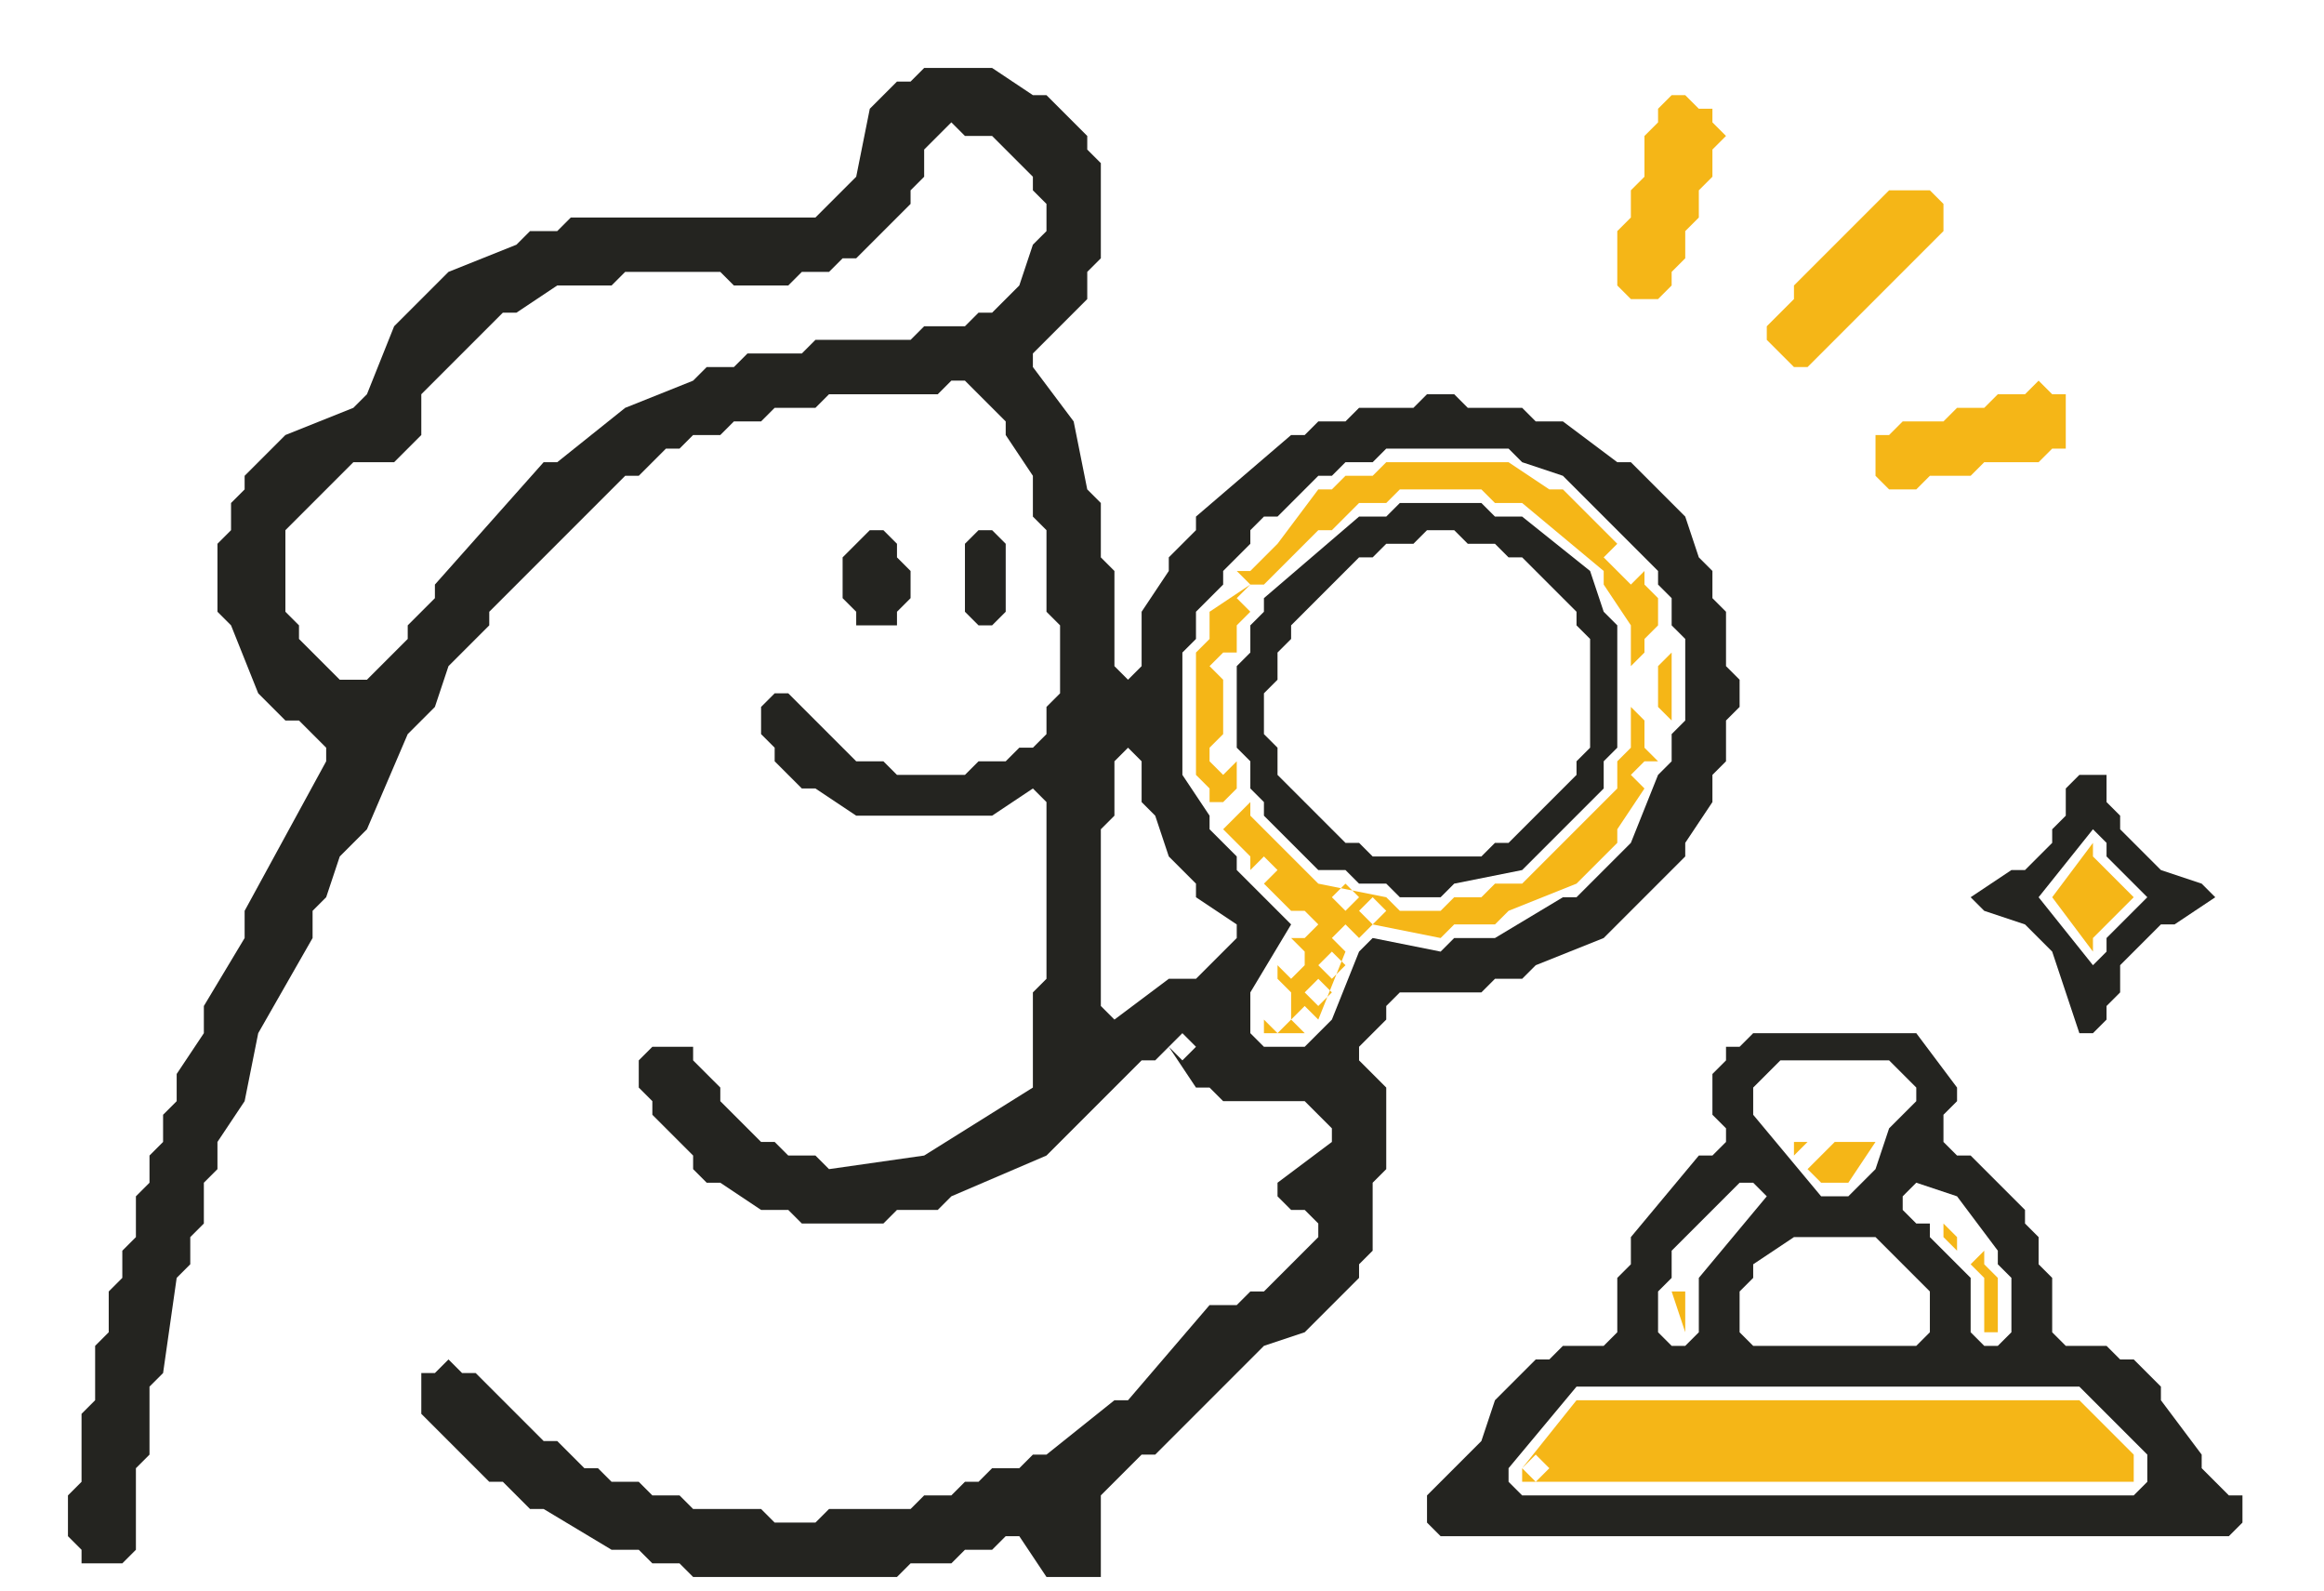
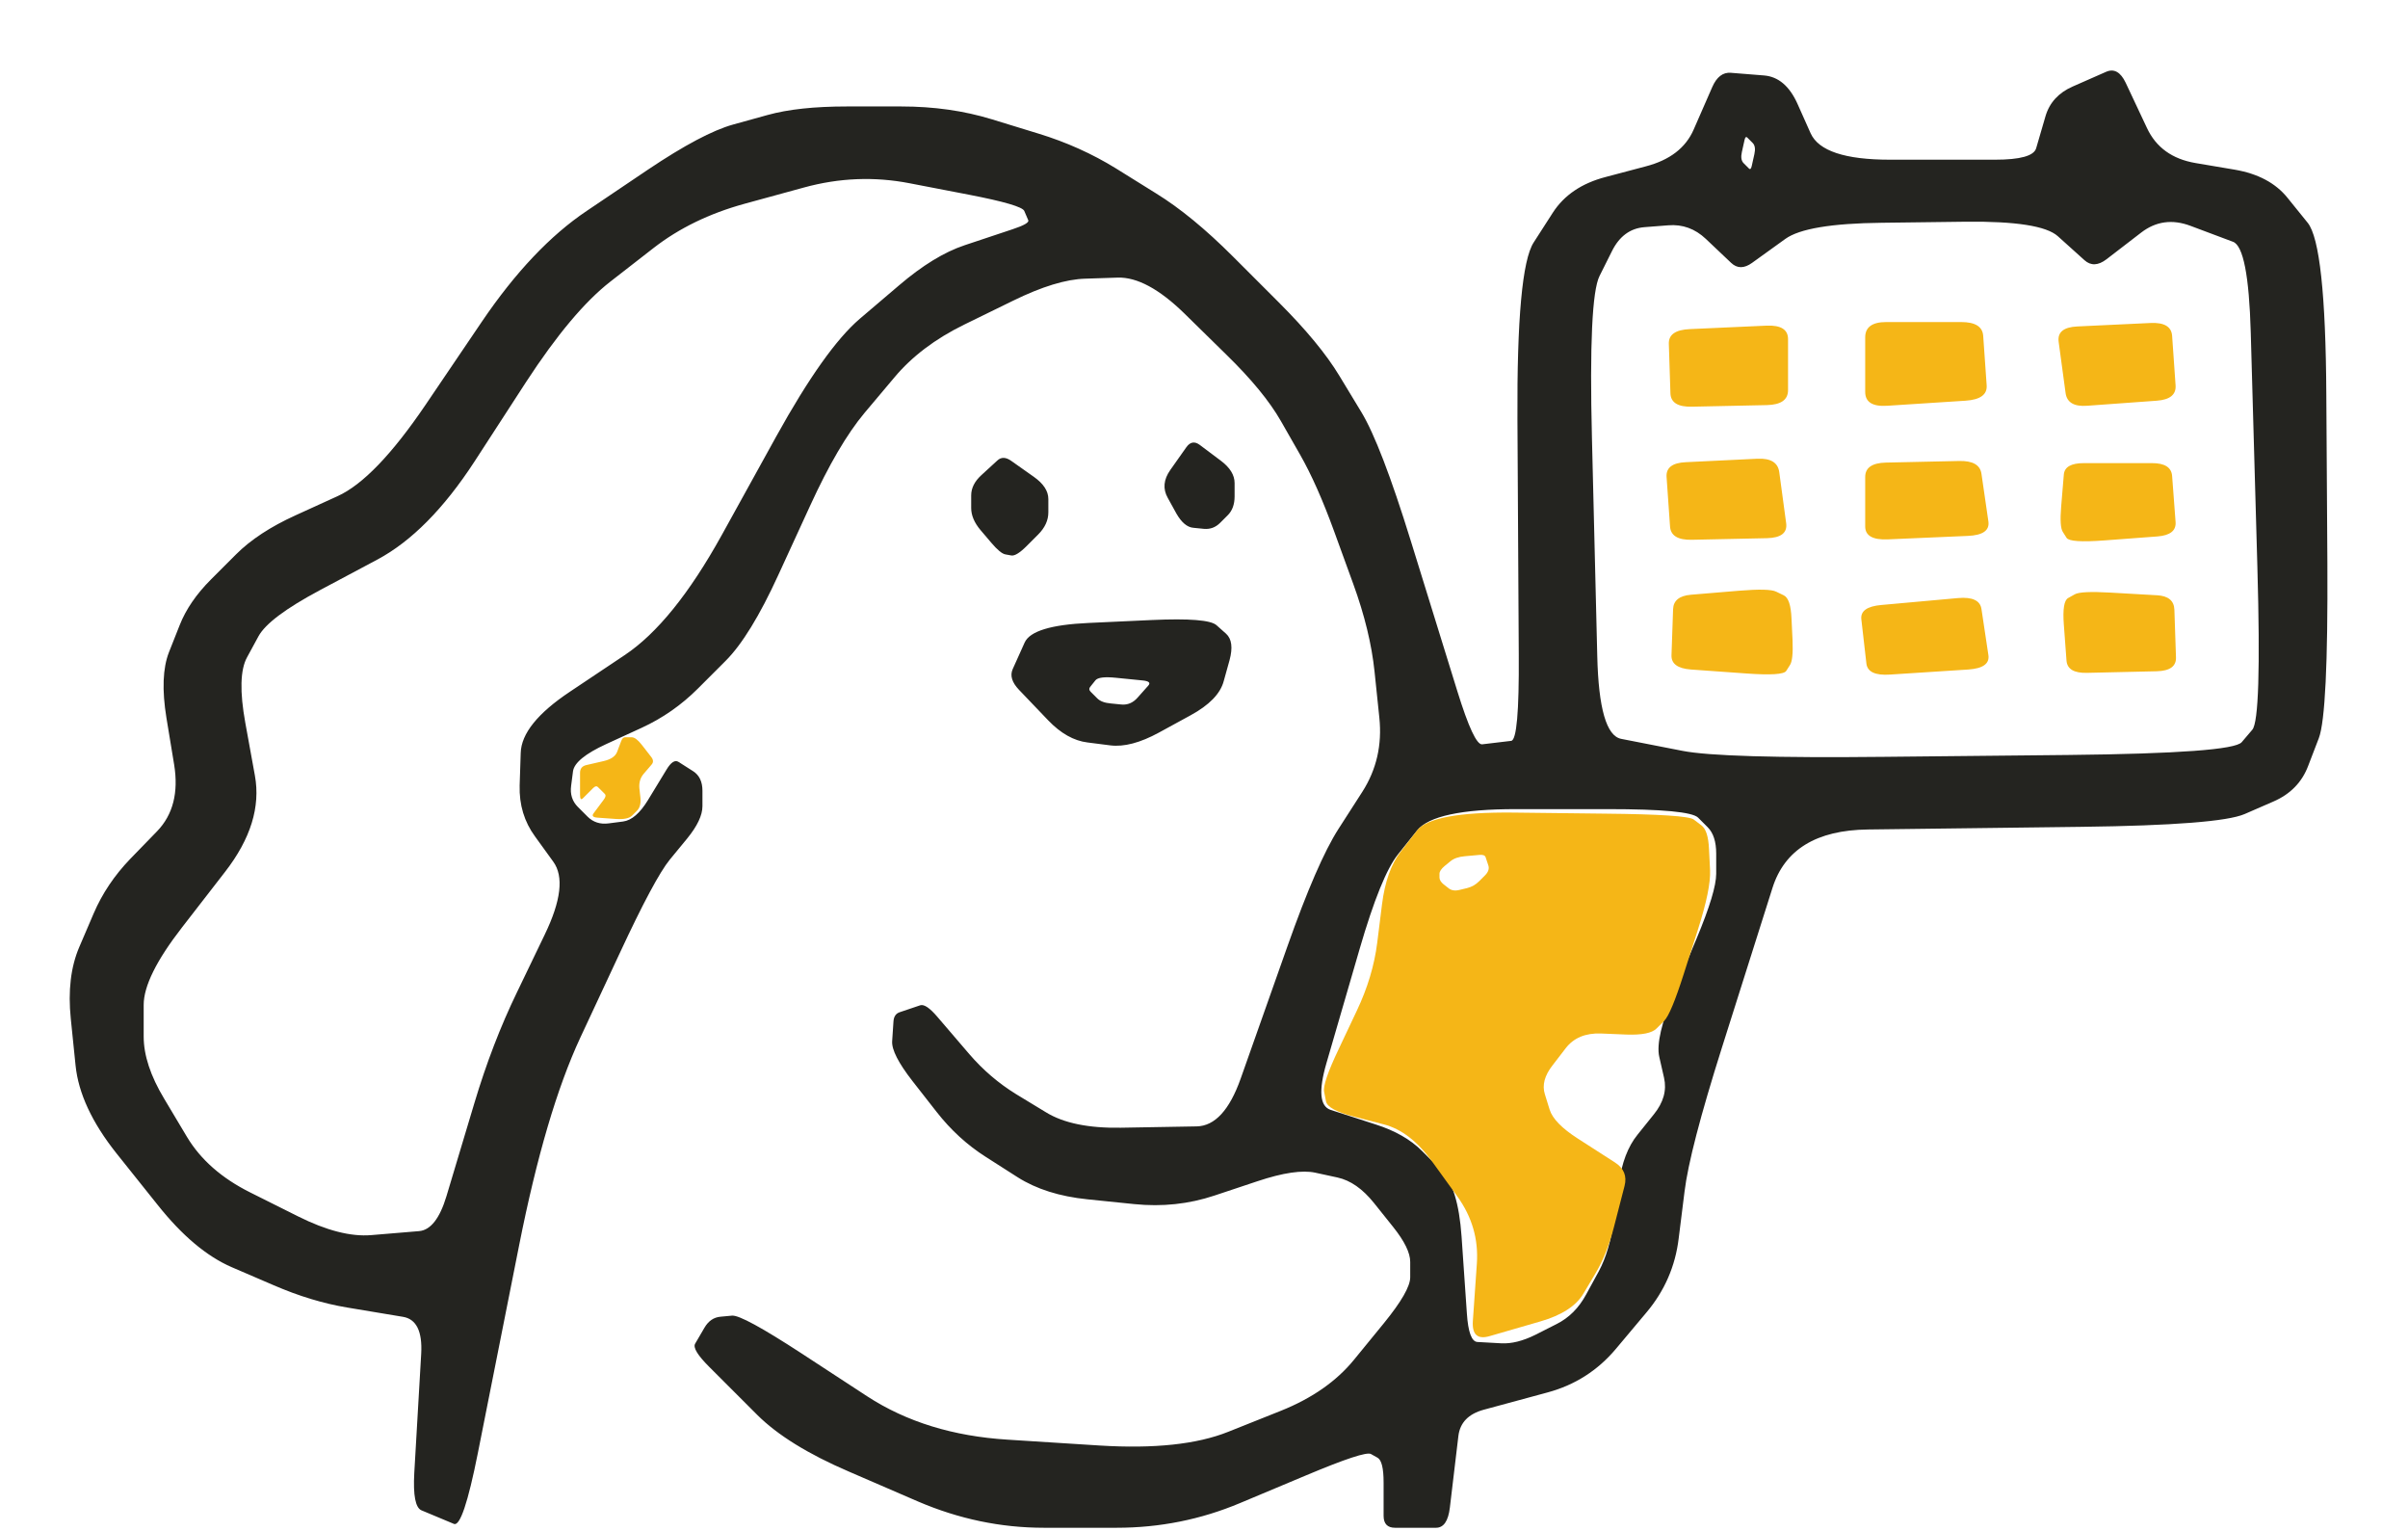
- <svg xmlns="http://www.w3.org/2000/svg" viewBox="0 0 171 117" role="img">
-   <path fill="#242420" fill-rule="evenodd" d="M111,108 L116,102 L153,102 L158,107 L158,109 L157,110 L112,110 L111,109 Z M128,95 L129,94 L129,93 L132,91 L138,91 L142,95 L142,98 L141,99 L129,99 L128,98 Z M141,87 L144,88 L147,92 L147,93 L148,94 L148,98 L147,99 L146,99 L145,98 L145,94 L142,91 L142,90 L141,90 L140,89 L140,88 Z M129,87 L130,88 L125,94 L125,98 L124,99 L123,99 L122,98 L122,95 L123,94 L123,92 L128,87 Z M131,78 L139,78 L141,80 L141,81 L139,83 L138,86 L136,88 L134,88 L129,82 L129,80 Z M86,77 L87,76 L88,77 L87,78 Z M105,110 L105,112 L106,113 L164,113 L165,112 L165,110 L164,110 L162,108 L162,107 L159,103 L159,102 L157,100 L156,100 L155,99 L152,99 L151,98 L151,94 L150,93 L150,91 L149,90 L149,89 L145,85 L144,85 L143,84 L143,82 L144,81 L144,80 L141,76 L129,76 L128,77 L127,77 L127,78 L126,79 L126,82 L127,83 L127,84 L126,85 L125,85 L120,91 L120,93 L119,94 L119,98 L118,99 L115,99 L114,100 L113,100 L110,103 L109,106 Z M154,61 L155,62 L155,63 L158,66 L155,69 L155,70 L154,71 L150,66 Z M155,57 L153,57 L152,58 L152,60 L151,61 L151,62 L149,64 L148,64 L145,66 L146,67 L149,68 L151,70 L153,76 L154,76 L155,75 L155,74 L156,73 L156,71 L159,68 L160,68 L163,66 L162,65 L159,64 L156,61 L156,60 L155,59 Z M83,55 L84,56 L84,59 L85,60 L86,63 L88,65 L88,66 L91,68 L91,69 L88,72 L86,72 L82,75 L81,74 L81,61 L82,60 L82,56 Z M105,39 L107,39 L108,40 L110,40 L111,41 L112,41 L116,45 L116,46 L117,47 L117,55 L116,56 L116,57 L111,62 L110,62 L109,63 L101,63 L100,62 L99,62 L94,57 L94,55 L93,54 L93,51 L94,50 L94,48 L95,47 L95,46 L100,41 L101,41 L102,40 L104,40 Z M72,39 L71,40 L71,45 L72,46 L73,46 L74,45 L74,40 L73,39 Z M64,39 L62,41 L62,44 L63,45 L63,46 L66,46 L66,45 L67,44 L67,42 L66,41 L66,40 L65,39 Z M109,37 L103,37 L102,38 L100,38 L93,44 L93,45 L92,46 L92,48 L91,49 L91,55 L92,56 L92,58 L93,59 L93,60 L97,64 L99,64 L100,65 L102,65 L103,66 L106,66 L107,65 L112,64 L118,58 L118,56 L119,55 L119,46 L118,45 L117,42 L112,38 L110,38 Z M111,33 L112,34 L115,35 L122,42 L122,43 L123,44 L123,46 L124,47 L124,53 L123,54 L123,56 L122,57 L120,62 L116,66 L115,66 L110,69 L107,69 L106,70 L101,69 L100,70 L98,75 L96,77 L93,77 L92,76 L92,73 L95,68 L91,64 L91,63 L89,61 L89,60 L87,57 L87,48 L88,47 L88,45 L90,43 L90,42 L92,40 L92,39 L93,38 L94,38 L97,35 L98,35 L99,34 L101,34 L102,33 Z M76,13 L76,14 L77,15 L77,17 L76,18 L75,21 L73,23 L72,23 L71,24 L68,24 L67,25 L60,25 L59,26 L55,26 L54,27 L52,27 L51,28 L46,30 L41,34 L40,34 L32,43 L32,44 L30,46 L30,47 L27,50 L25,50 L22,47 L22,46 L21,45 L21,39 L26,34 L29,34 L31,32 L31,29 L37,23 L38,23 L41,21 L45,21 L46,20 L53,20 L54,21 L58,21 L59,20 L61,20 L62,19 L63,19 L67,15 L67,14 L68,13 L68,11 L70,9 L71,10 L73,10 Z M124,38 L120,34 L119,34 L115,31 L113,31 L112,30 L108,30 L107,29 L105,29 L104,30 L100,30 L99,31 L97,31 L96,32 L95,32 L88,38 L88,39 L86,41 L86,42 L84,45 L84,49 L83,50 L82,49 L82,42 L81,41 L81,37 L80,36 L79,31 L76,27 L76,26 L80,22 L80,20 L81,19 L81,12 L80,11 L80,10 L77,7 L76,7 L73,5 L68,5 L67,6 L66,6 L64,8 L63,13 L60,16 L42,16 L41,17 L39,17 L38,18 L33,20 L29,24 L27,29 L26,30 L21,32 L18,35 L18,36 L17,37 L17,39 L16,40 L16,45 L17,46 L19,51 L21,53 L22,53 L24,55 L24,56 L18,67 L18,69 L15,74 L15,76 L13,79 L13,81 L12,82 L12,84 L11,85 L11,87 L10,88 L10,91 L9,92 L9,94 L8,95 L8,98 L7,99 L7,103 L6,104 L6,109 L5,110 L5,113 L6,114 L6,115 L9,115 L10,114 L10,108 L11,107 L11,102 L12,101 L13,94 L14,93 L14,91 L15,90 L15,87 L16,86 L16,84 L18,81 L19,76 L23,69 L23,67 L24,66 L25,63 L27,61 L30,54 L32,52 L33,49 L36,46 L36,45 L46,35 L47,35 L49,33 L50,33 L51,32 L53,32 L54,31 L56,31 L57,30 L60,30 L61,29 L69,29 L70,28 L71,28 L74,31 L74,32 L76,35 L76,38 L77,39 L77,45 L78,46 L78,51 L77,52 L77,54 L76,55 L75,55 L74,56 L72,56 L71,57 L66,57 L65,56 L63,56 L58,51 L57,51 L56,52 L56,54 L57,55 L57,56 L59,58 L60,58 L63,60 L73,60 L76,58 L77,59 L77,72 L76,73 L76,80 L68,85 L61,86 L60,85 L58,85 L57,84 L56,84 L53,81 L53,80 L51,78 L51,77 L48,77 L47,78 L47,80 L48,81 L48,82 L51,85 L51,86 L52,87 L53,87 L56,89 L58,89 L59,90 L65,90 L66,89 L69,89 L70,88 L77,85 L84,78 L85,78 L86,77 L88,80 L89,80 L90,81 L96,81 L98,83 L98,84 L94,87 L94,88 L95,89 L96,89 L97,90 L97,91 L93,95 L92,95 L91,96 L89,96 L83,103 L82,103 L77,107 L76,107 L75,108 L73,108 L72,109 L71,109 L70,110 L68,110 L67,111 L61,111 L60,112 L57,112 L56,111 L51,111 L50,110 L48,110 L47,109 L45,109 L44,108 L43,108 L41,106 L40,106 L35,101 L34,101 L33,100 L32,101 L31,101 L31,104 L36,109 L37,109 L39,111 L40,111 L45,114 L47,114 L48,115 L50,115 L51,116 L66,116 L67,115 L70,115 L71,114 L73,114 L74,113 L75,113 L77,116 L81,116 L81,110 L84,107 L85,107 L93,99 L96,98 L100,94 L100,93 L101,92 L101,87 L102,86 L102,80 L100,78 L100,77 L102,75 L102,74 L103,73 L109,73 L110,72 L112,72 L113,71 L118,69 L124,63 L124,62 L126,59 L126,57 L127,56 L127,53 L128,52 L128,50 L127,49 L127,45 L126,44 L126,42 L125,41 Z" />
-   <path fill="#F5B617" fill-rule="evenodd" d="M112,108 L113,107 L114,108 L113,109 Z M112,108 L112,109 L157,109 L157,107 L153,103 L116,103 Z M123,95 L124,98 L124,95 Z M124,92 L125,91 L126,92 L125,93 Z M144,89 L143,90 L143,91 L146,94 L146,98 L147,98 L147,94 L146,93 L146,92 L145,93 L144,92 L144,91 L143,90 Z M127,89 L124,92 L125,93 L126,92 L125,91 Z M132,85 L133,84 L134,85 L133,86 Z M132,85 L134,87 L136,87 L138,84 L135,84 L134,85 L133,84 L132,84 Z M95,75 L96,74 L97,75 L96,76 Z M96,73 L97,72 L98,73 L97,74 Z M94,72 L95,73 L95,75 L94,76 L93,75 L93,73 Z M97,71 L98,70 L99,71 L98,72 Z M98,69 L99,68 L100,69 L99,70 Z M100,67 L101,66 L102,67 L101,68 Z M98,66 L99,65 L100,66 L99,67 Z M92,64 L93,63 L94,64 L93,65 Z M154,62 L151,66 L154,70 L154,69 L157,66 L154,63 Z M90,59 L91,58 L92,59 L91,60 Z M121,48 L122,49 L122,52 L121,53 L120,52 L120,49 Z M121,47 L122,46 L123,47 L123,48 L122,49 L121,48 Z M119,42 L120,41 L121,42 L120,43 Z M118,41 L119,40 L120,41 L119,42 Z M103,36 L109,36 L110,37 L112,37 L118,42 L118,43 L120,46 L120,55 L119,56 L119,58 L112,65 L110,65 L109,66 L107,66 L106,67 L103,67 L102,66 L97,65 L92,60 L92,59 L91,58 L91,56 L90,57 L89,56 L89,55 L90,54 L90,50 L89,49 L90,48 L91,48 L91,46 L92,45 L91,44 L92,43 L93,43 L97,39 L98,39 L100,37 L102,37 Z M111,34 L102,34 L101,35 L99,35 L98,36 L97,36 L94,40 L93,39 L94,40 L92,42 L91,42 L92,43 L89,45 L89,47 L88,48 L88,57 L89,58 L89,59 L90,59 L91,60 L90,61 L92,63 L92,64 L95,67 L96,67 L97,68 L96,69 L95,69 L96,70 L96,71 L95,72 L94,71 L94,72 L93,73 L93,76 L96,76 L97,75 L99,70 L101,68 L106,69 L107,68 L110,68 L111,67 L116,65 L119,62 L119,61 L121,58 L120,57 L121,56 L122,56 L121,55 L121,53 L122,52 L123,53 L123,47 L122,46 L122,44 L121,43 L121,42 L115,36 L114,36 Z M152,29 L151,29 L150,28 L149,29 L147,29 L146,30 L144,30 L143,31 L140,31 L139,32 L138,32 L138,35 L139,36 L141,36 L142,35 L145,35 L146,34 L150,34 L151,33 L152,33 Z M142,14 L139,14 L132,21 L132,22 L130,24 L130,25 L132,27 L133,27 L143,17 L143,15 Z M124,7 L123,7 L122,8 L122,9 L121,10 L121,13 L120,14 L120,16 L119,17 L119,21 L120,22 L122,22 L123,21 L123,20 L124,19 L124,17 L125,16 L125,14 L126,13 L126,11 L127,10 L126,9 L126,8 L125,8 Z" />
+ <svg xmlns="http://www.w3.org/2000/svg" viewBox="0 0 181 115" width="181" height="115" role="img">
+   <path d="M113.94,60.80 L120.86,60.80 Q127.00,60.80 127.64,61.44 L128.36,62.16 Q129.00,62.80 129.00,64.14 L129.00,65.66 Q129.00,67.00 127.53,70.52 L125.87,74.48 Q124.40,78.00 124.72,79.41 L125.08,80.99 Q125.40,82.40 124.31,83.74 L123.09,85.26 Q122.00,86.60 121.68,88.97 L121.32,91.63 Q121.00,94.00 120.17,95.54 L119.23,97.26 Q118.40,98.80 116.99,99.50 L115.41,100.30 Q114.00,101.00 112.85,100.94 L111.05,100.84 Q110.40,100.80 110.26,98.71 L109.86,92.91 Q109.60,89.20 108.32,87.92 L106.88,86.48 Q105.60,85.20 103.42,84.50 L100.02,83.40 Q98.80,83.00 99.70,79.90 L102.20,71.30 Q103.80,65.80 105.08,64.20 L106.52,62.40 Q107.80,60.80 113.94,60.80 Z M82.48,52.48 L81.98,51.98 Q81.80,51.80 81.94,51.62 L82.34,51.12 Q82.60,50.80 83.88,50.93 L85.88,51.13 Q86.60,51.20 86.31,51.52 L85.51,52.42 Q85.00,53.00 84.30,52.94 L83.50,52.86 Q82.80,52.80 82.48,52.48 Z M91.98,51.19 L92.42,49.61 Q92.80,48.20 92.16,47.62 L91.44,46.98 Q90.80,46.40 86.58,46.59 L81.82,46.81 Q77.60,47.00 77.02,48.28 L76.12,50.28 Q75.80,51.00 76.59,51.83 L78.79,54.13 Q80.20,55.60 81.74,55.79 L83.46,56.01 Q85.00,56.20 87.11,55.05 L89.49,53.75 Q91.60,52.60 91.98,51.19 Z M77.71,35.83 L76.01,34.63 Q75.40,34.20 74.97,34.60 L73.77,35.70 Q73.00,36.40 73.00,37.23 L73.00,38.17 Q73.00,39.00 73.70,39.83 L74.50,40.77 Q75.20,41.60 75.58,41.66 L76.02,41.74 Q76.40,41.80 77.17,41.03 L78.03,40.17 Q78.80,39.40 78.80,38.50 L78.80,37.50 Q78.80,36.60 77.71,35.83 Z M91.78,34.63 L90.18,33.43 Q89.60,33.00 89.17,33.61 L87.97,35.31 Q87.20,36.40 87.78,37.42 L88.42,38.58 Q89.00,39.60 89.70,39.66 L90.50,39.74 Q91.20,39.80 91.71,39.29 L92.29,38.71 Q92.80,38.20 92.80,37.30 L92.80,36.30 Q92.80,35.40 91.78,34.63 Z M164.65,16.97 L167.85,18.17 Q169.00,18.60 169.18,24.97 L169.68,42.67 Q170.00,54.00 169.30,54.83 L168.50,55.77 Q167.80,56.60 155.51,56.73 L141.69,56.87 Q129.40,57.00 126.46,56.42 L121.86,55.52 Q120.20,55.20 120.06,49.30 L119.66,32.90 Q119.40,22.40 120.23,20.74 L121.17,18.86 Q122.00,17.20 123.60,17.07 L125.40,16.93 Q127.00,16.80 128.22,17.95 L130.12,19.75 Q130.80,20.40 131.70,19.75 L134.20,17.95 Q135.80,16.80 141.43,16.74 L147.77,16.66 Q153.40,16.60 154.68,17.75 L156.68,19.55 Q157.40,20.20 158.34,19.48 L160.94,17.48 Q162.60,16.20 164.65,16.97 Z M68.37,13.77 L72.83,14.63 Q76.80,15.40 76.99,15.85 L77.29,16.55 Q77.40,16.80 76.10,17.23 L72.50,18.43 Q70.20,19.20 67.58,21.44 L64.62,23.96 Q62.00,26.20 58.35,32.79 L54.25,40.21 Q50.60,46.80 46.95,49.23 L42.85,51.97 Q39.20,54.40 39.14,56.58 L39.06,59.02 Q39.00,61.20 40.22,62.86 L41.58,64.74 Q42.80,66.40 40.94,70.24 L38.86,74.56 Q37.00,78.40 35.66,82.88 L33.56,89.88 Q32.80,92.40 31.50,92.51 L27.90,92.81 Q25.60,93.00 22.40,91.40 L18.80,89.60 Q15.60,88.00 14.06,85.44 L12.34,82.56 Q10.80,80.00 10.80,77.89 L10.80,75.51 Q10.80,73.40 13.68,69.69 L16.92,65.51 Q19.80,61.80 19.16,58.28 L18.44,54.32 Q17.80,50.80 18.57,49.39 L19.43,47.81 Q20.20,46.40 24.04,44.35 L28.36,42.05 Q32.20,40.00 35.66,34.69 L39.54,28.71 Q43.00,23.40 45.88,21.16 L49.12,18.64 Q52.00,16.40 55.97,15.31 L60.43,14.09 Q64.40,13.00 68.37,13.77 Z M130.93,11.42 L131.13,10.52 Q131.20,10.20 131.34,10.34 L131.74,10.74 Q132.00,11.00 131.87,11.58 L131.67,12.48 Q131.60,12.80 131.46,12.66 L131.06,12.26 Q130.80,12.00 130.93,11.42 Z M174.94,42.34 L174.86,29.66 Q174.80,18.40 173.46,16.74 L171.94,14.86 Q170.60,13.20 167.98,12.75 L165.02,12.25 Q162.40,11.80 161.38,9.62 L159.78,6.22 Q159.20,5.00 158.30,5.40 L155.80,6.50 Q154.20,7.20 153.75,8.74 L153.05,11.14 Q152.80,12.00 149.96,12.00 L142.06,12.00 Q137.00,12.00 136.10,10.02 L135.10,7.78 Q134.20,5.80 132.60,5.67 L130.10,5.47 Q129.20,5.40 128.70,6.55 L127.30,9.75 Q126.40,11.80 123.71,12.50 L120.69,13.30 Q118.00,14.00 116.72,15.98 L115.28,18.22 Q114.00,20.20 114.06,31.53 L114.16,49.23 Q114.20,55.60 113.59,55.67 L111.41,55.93 Q110.80,56.00 109.54,51.93 L106.04,40.63 Q103.80,33.40 102.33,30.97 L100.67,28.23 Q99.20,25.80 96.13,22.73 L92.67,19.27 Q89.60,16.20 86.91,14.54 L83.89,12.66 Q81.20,11.00 78.06,10.04 L74.54,8.96 Q71.40,8.00 67.75,8.00 L63.65,8.00 Q60.00,8.00 57.70,8.64 L55.10,9.36 Q52.80,10.00 48.70,12.75 L44.10,15.85 Q40.00,18.60 36.22,24.17 L31.98,30.43 Q28.20,36.00 25.38,37.28 L22.22,38.72 Q19.40,40.00 17.74,41.66 L15.86,43.54 Q14.20,45.20 13.50,46.99 L12.70,49.01 Q12.00,50.80 12.51,53.94 L13.09,57.46 Q13.60,60.60 11.81,62.46 L9.79,64.54 Q8.00,66.40 7.04,68.64 L5.96,71.16 Q5.00,73.40 5.32,76.54 L5.68,80.06 Q6.00,83.20 8.75,86.66 L11.85,90.54 Q14.60,94.00 17.42,95.22 L20.58,96.58 Q23.40,97.80 26.09,98.25 L30.29,98.95 Q31.80,99.20 31.66,101.72 L31.14,110.68 Q31.00,113.20 31.68,113.49 L34.12,114.51 Q34.80,114.80 35.92,109.18 L39.02,93.58 Q41.00,83.60 43.62,77.97 L46.58,71.63 Q49.20,66.00 50.35,64.59 L51.65,63.01 Q52.80,61.60 52.80,60.58 L52.80,59.42 Q52.80,58.40 52.10,57.95 L51.00,57.25 Q50.60,57.00 50.10,57.83 L48.70,60.13 Q47.80,61.60 46.84,61.73 L45.76,61.87 Q44.80,62.00 44.16,61.36 L43.44,60.64 Q42.80,60.00 42.93,59.04 L43.07,57.96 Q43.20,57.00 45.57,55.91 L48.23,54.69 Q50.60,53.60 52.46,51.74 L54.54,49.66 Q56.40,47.80 58.51,43.19 L60.89,38.01 Q63.00,33.40 64.98,31.03 L67.22,28.37 Q69.20,26.00 72.46,24.40 L76.14,22.60 Q79.40,21.00 81.58,20.94 L84.02,20.86 Q86.20,20.80 89.02,23.55 L92.18,26.65 Q95.00,29.40 96.28,31.64 L97.72,34.16 Q99.00,36.40 100.28,39.92 L101.72,43.88 Q103.00,47.40 103.32,50.47 L103.68,53.93 Q104.00,57.00 102.40,59.50 L100.60,62.30 Q99.00,64.80 96.76,71.14 L93.26,81.04 Q92.00,84.60 89.95,84.64 L84.25,84.74 Q80.60,84.80 78.62,83.58 L76.38,82.22 Q74.40,81.00 72.86,79.21 L70.46,76.41 Q69.60,75.40 69.17,75.54 L67.63,76.06 Q67.20,76.20 67.16,76.74 L67.06,78.24 Q67.00,79.20 68.60,81.25 L70.40,83.55 Q72.00,85.60 74.11,86.94 L76.49,88.46 Q78.60,89.80 81.74,90.12 L85.26,90.48 Q88.40,90.80 91.28,89.84 L94.52,88.76 Q97.40,87.80 98.87,88.12 L100.53,88.48 Q102.00,88.80 103.28,90.40 L104.72,92.20 Q106.00,93.80 106.00,94.82 L106.00,95.98 Q106.00,97.00 104.02,99.43 L101.78,102.17 Q99.80,104.60 96.28,106.01 L92.32,107.59 Q88.80,109.00 82.66,108.62 L75.74,108.18 Q69.60,107.80 65.18,104.92 L60.22,101.68 Q55.80,98.80 55.03,98.86 L54.17,98.94 Q53.40,99.00 52.95,99.77 L52.25,100.97 Q52.00,101.40 53.30,102.70 L56.90,106.30 Q59.20,108.60 63.81,110.58 L68.99,112.82 Q73.60,114.80 78.46,114.80 L83.94,114.80 Q88.80,114.80 93.22,112.94 L98.18,110.86 Q102.60,109.00 103.05,109.26 L103.55,109.54 Q104.00,109.80 104.00,111.40 L104.00,113.90 Q104.00,114.80 104.86,114.80 L107.94,114.80 Q108.80,114.80 108.98,113.29 L109.62,107.91 Q109.80,106.40 111.53,105.93 L116.33,104.63 Q119.40,103.80 121.45,101.37 L123.75,98.63 Q125.80,96.20 126.18,93.06 L126.62,89.54 Q127.00,86.40 129.43,78.72 L133.23,66.72 Q134.60,62.40 140.40,62.33 L156.50,62.13 Q166.80,62.00 168.72,61.17 L170.88,60.23 Q172.80,59.40 173.50,57.54 L174.30,55.46 Q175.00,53.60 174.94,42.34 Z" fill="#242420" fill-rule="evenodd" />
+   <path d="M110.10,64.34 L111.20,64.24 Q111.60,64.20 111.67,64.42 L111.87,65.02 Q112.00,65.40 111.62,65.78 L111.18,66.22 Q110.80,66.60 110.29,66.73 L109.71,66.87 Q109.20,67.00 108.88,66.74 L108.52,66.46 Q108.20,66.20 108.20,65.94 L108.20,65.66 Q108.20,65.40 108.58,65.08 L109.02,64.72 Q109.40,64.40 110.10,64.34 Z M127.89,62.02 L127.31,61.58 Q126.80,61.20 120.66,61.14 L113.74,61.06 Q107.60,61.00 106.51,62.41 L105.29,63.99 Q104.20,65.40 103.88,67.96 L103.52,70.84 Q103.20,73.40 101.98,75.96 L100.62,78.84 Q99.40,81.40 99.53,82.04 L99.67,82.76 Q99.80,83.40 101.78,83.91 L104.02,84.49 Q106.00,85.00 107.66,87.30 L109.54,89.90 Q111.20,92.20 111.01,94.95 L110.71,99.25 Q110.60,100.80 111.97,100.40 L115.77,99.30 Q118.20,98.60 119.03,97.19 L119.97,95.61 Q120.80,94.20 121.31,92.22 L122.11,89.12 Q122.40,88.00 121.39,87.35 L118.59,85.55 Q116.80,84.40 116.48,83.38 L116.12,82.22 Q115.80,81.20 116.70,80.05 L117.70,78.75 Q118.60,77.60 120.33,77.66 L122.27,77.74 Q124.00,77.80 124.51,77.29 L125.09,76.71 Q125.60,76.20 126.56,73.19 L127.64,69.81 Q128.60,66.80 128.54,65.39 L128.46,63.81 Q128.40,62.40 127.89,62.02 Z M48.95,56.88 L48.25,55.98 Q47.80,55.40 47.48,55.40 L46.98,55.40 Q46.80,55.40 46.69,55.69 L46.39,56.49 Q46.20,57.00 45.37,57.19 L44.07,57.49 Q43.60,57.60 43.60,58.07 L43.60,59.73 Q43.60,60.20 43.82,59.98 L44.58,59.22 Q44.80,59.00 44.94,59.14 L45.46,59.66 Q45.60,59.80 45.38,60.09 L44.62,61.11 Q44.40,61.40 44.90,61.44 L46.30,61.54 Q47.20,61.60 47.52,61.28 L47.88,60.92 Q48.20,60.60 48.14,59.96 L48.06,59.24 Q48.00,58.60 48.38,58.15 L48.98,57.45 Q49.20,57.20 48.95,56.88 Z M147.18,44.94 L141.42,45.46 Q139.80,45.60 139.91,46.54 L140.29,49.86 Q140.40,50.80 142.06,50.69 L147.94,50.31 Q149.60,50.20 149.46,49.23 L148.94,45.77 Q148.80,44.80 147.18,44.94 Z M155.95,44.66 L155.45,44.94 Q155.00,45.20 155.13,46.93 L155.33,49.63 Q155.40,50.60 156.88,50.56 L162.12,50.44 Q163.60,50.40 163.56,49.39 L163.44,45.81 Q163.40,44.80 162.14,44.73 L158.64,44.53 Q156.40,44.40 155.95,44.66 Z M134.74,48.13 L134.66,46.47 Q134.60,45.00 134.09,44.74 L133.51,44.46 Q133.00,44.20 130.70,44.39 L127.10,44.69 Q125.80,44.80 125.76,45.77 L125.64,49.23 Q125.60,50.20 127.11,50.31 L131.31,50.61 Q134.00,50.80 134.26,50.42 L134.54,49.98 Q134.80,49.60 134.74,48.13 Z M161.76,34.80 L156.64,34.80 Q155.20,34.80 155.13,35.66 L154.93,38.06 Q154.80,39.60 155.06,39.98 L155.34,40.42 Q155.60,40.80 158.16,40.61 L162.16,40.31 Q163.60,40.20 163.53,39.23 L163.27,35.77 Q163.20,34.80 161.76,34.80 Z M147.25,34.64 L141.75,34.76 Q140.20,34.80 140.20,35.84 L140.20,39.56 Q140.20,40.60 141.89,40.53 L147.91,40.27 Q149.60,40.20 149.46,39.19 L148.94,35.61 Q148.80,34.60 147.25,34.64 Z M132.09,34.47 L126.71,34.73 Q125.20,34.80 125.27,35.84 L125.53,39.56 Q125.60,40.60 127.18,40.56 L132.82,40.44 Q134.40,40.40 134.26,39.32 L133.74,35.48 Q133.60,34.40 132.09,34.47 Z M161.65,24.27 L156.15,24.53 Q154.60,24.60 154.74,25.68 L155.26,29.52 Q155.40,30.60 156.88,30.49 L162.12,30.11 Q163.60,30.00 163.53,28.96 L163.27,25.24 Q163.20,24.20 161.65,24.27 Z M147.42,24.20 L141.78,24.20 Q140.20,24.20 140.20,25.35 L140.20,29.45 Q140.20,30.60 141.86,30.49 L147.74,30.11 Q149.40,30.00 149.33,28.96 L149.07,25.24 Q149.00,24.20 147.42,24.20 Z M132.78,24.47 L127.02,24.73 Q125.40,24.80 125.44,25.84 L125.56,29.56 Q125.60,30.60 127.18,30.56 L132.82,30.44 Q134.40,30.40 134.40,29.32 L134.40,25.48 Q134.40,24.40 132.78,24.47 Z" fill="#F5B617" fill-rule="evenodd" />
</svg>
